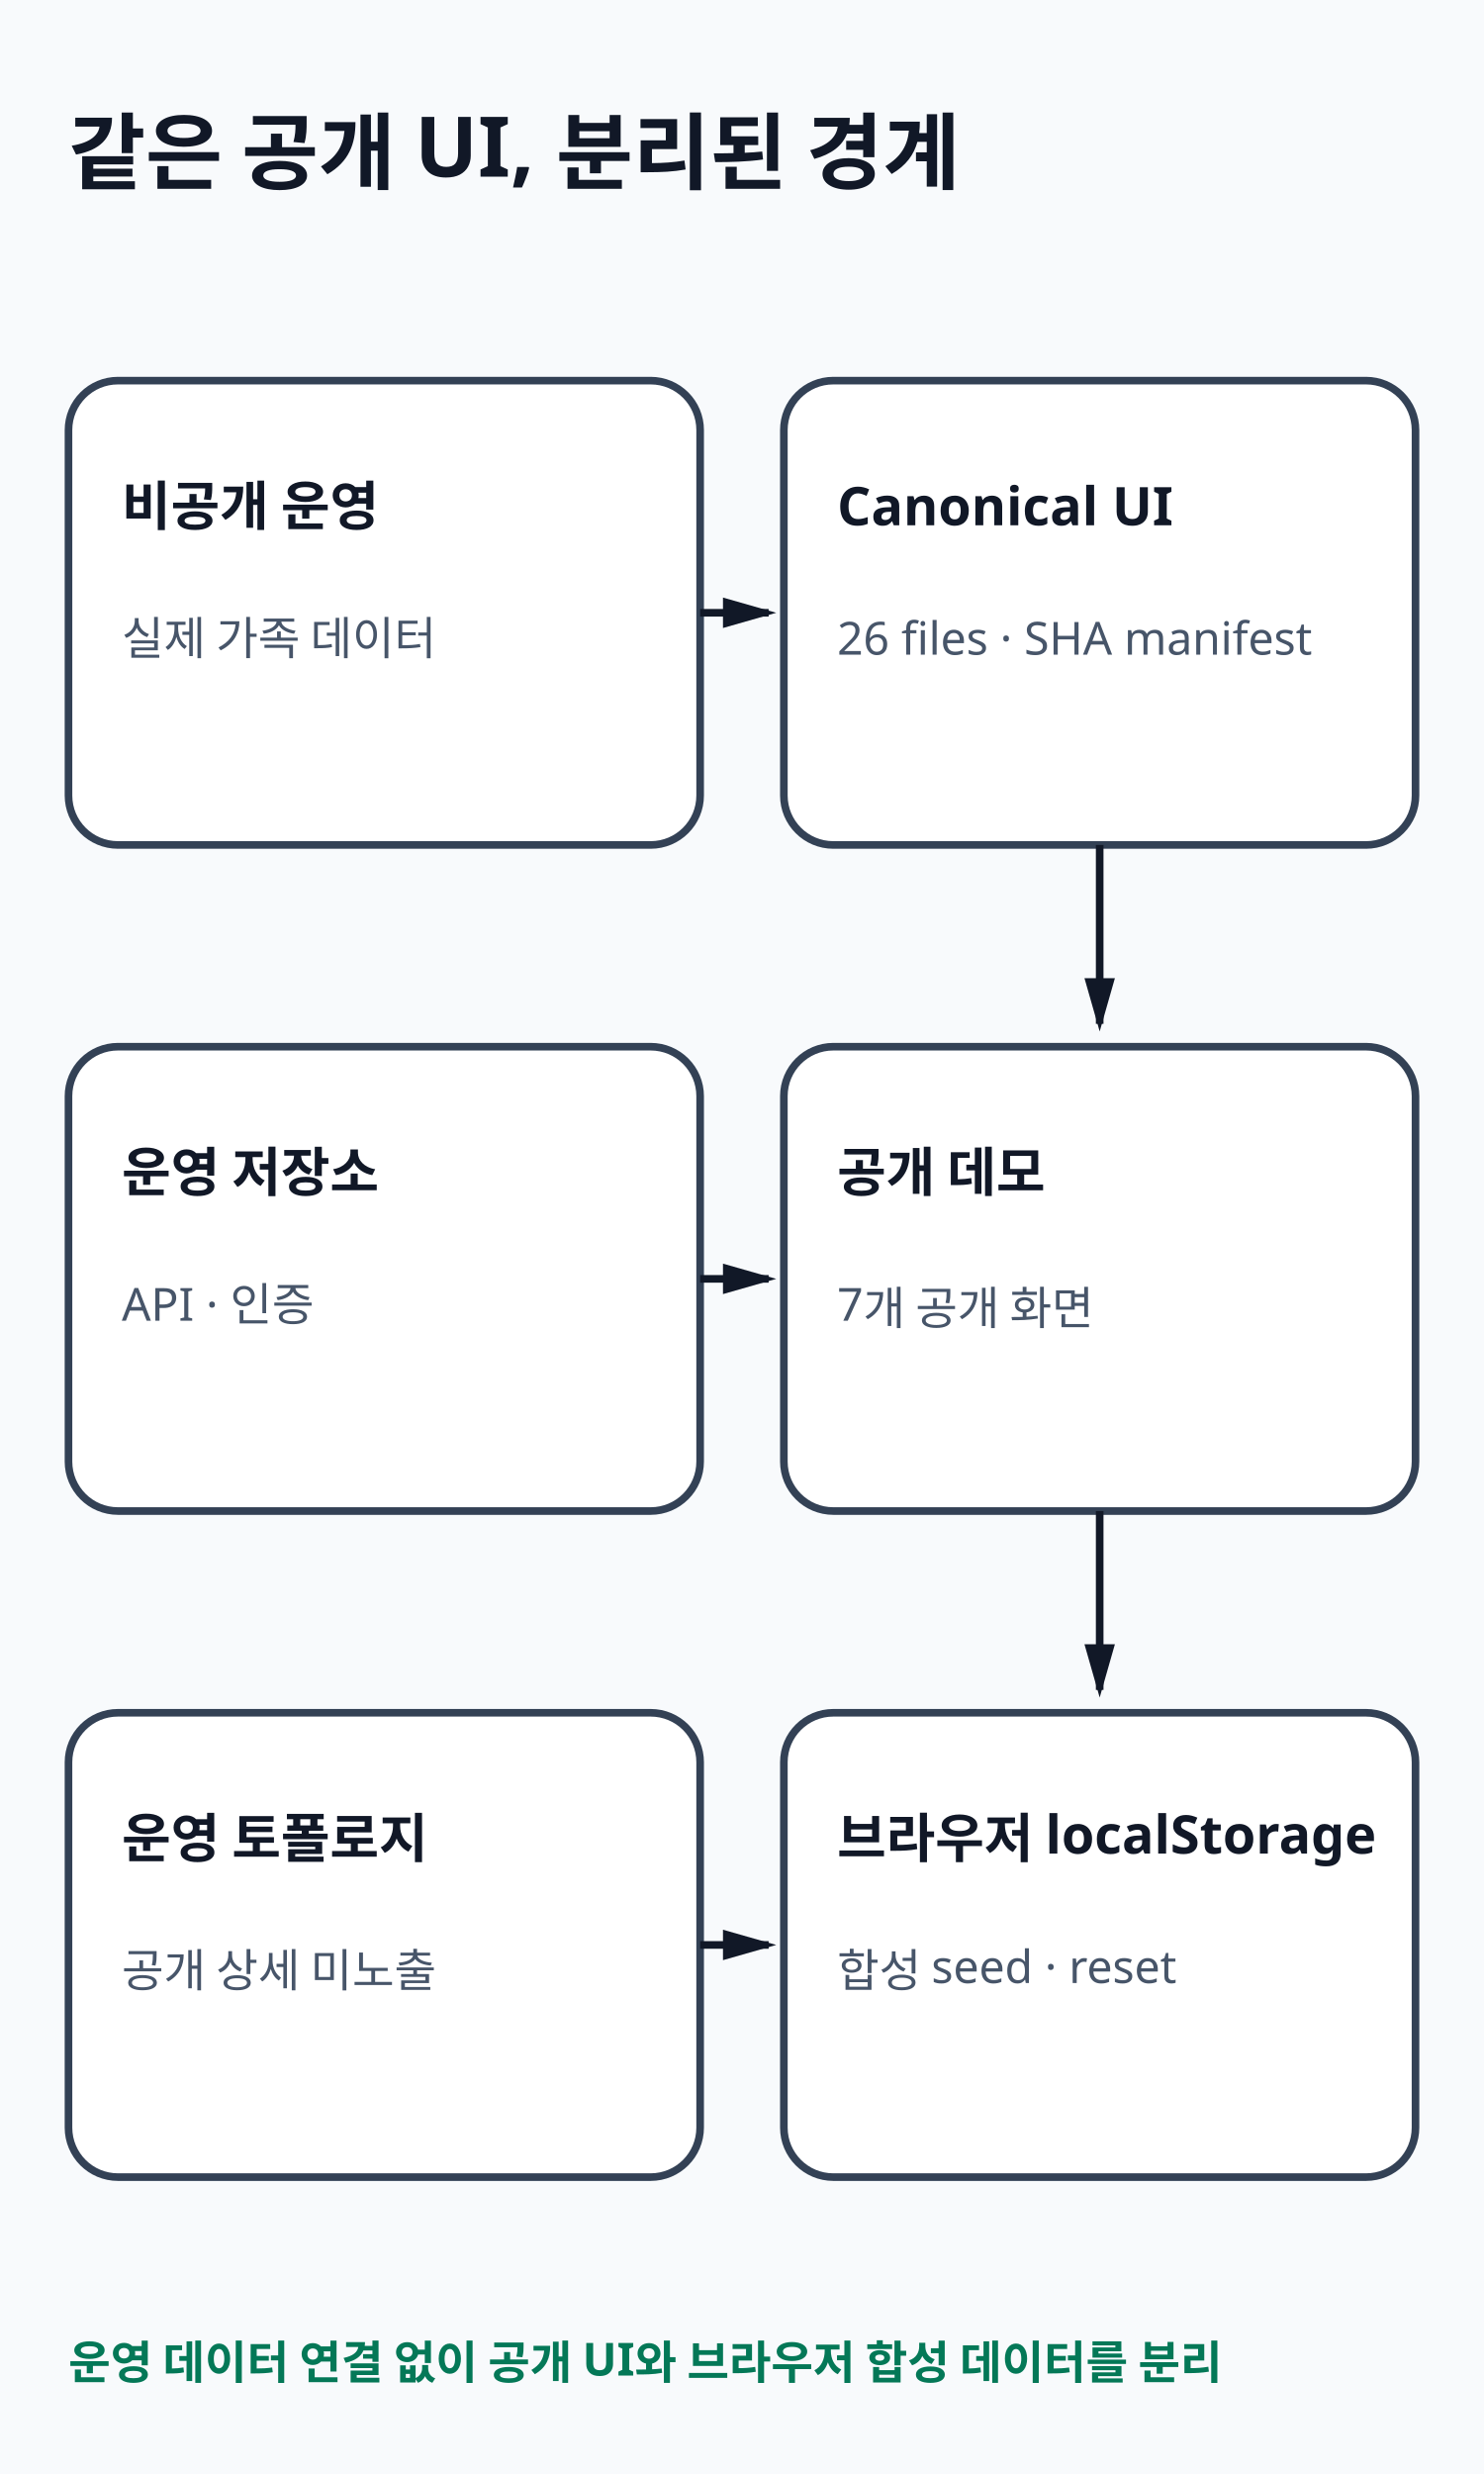
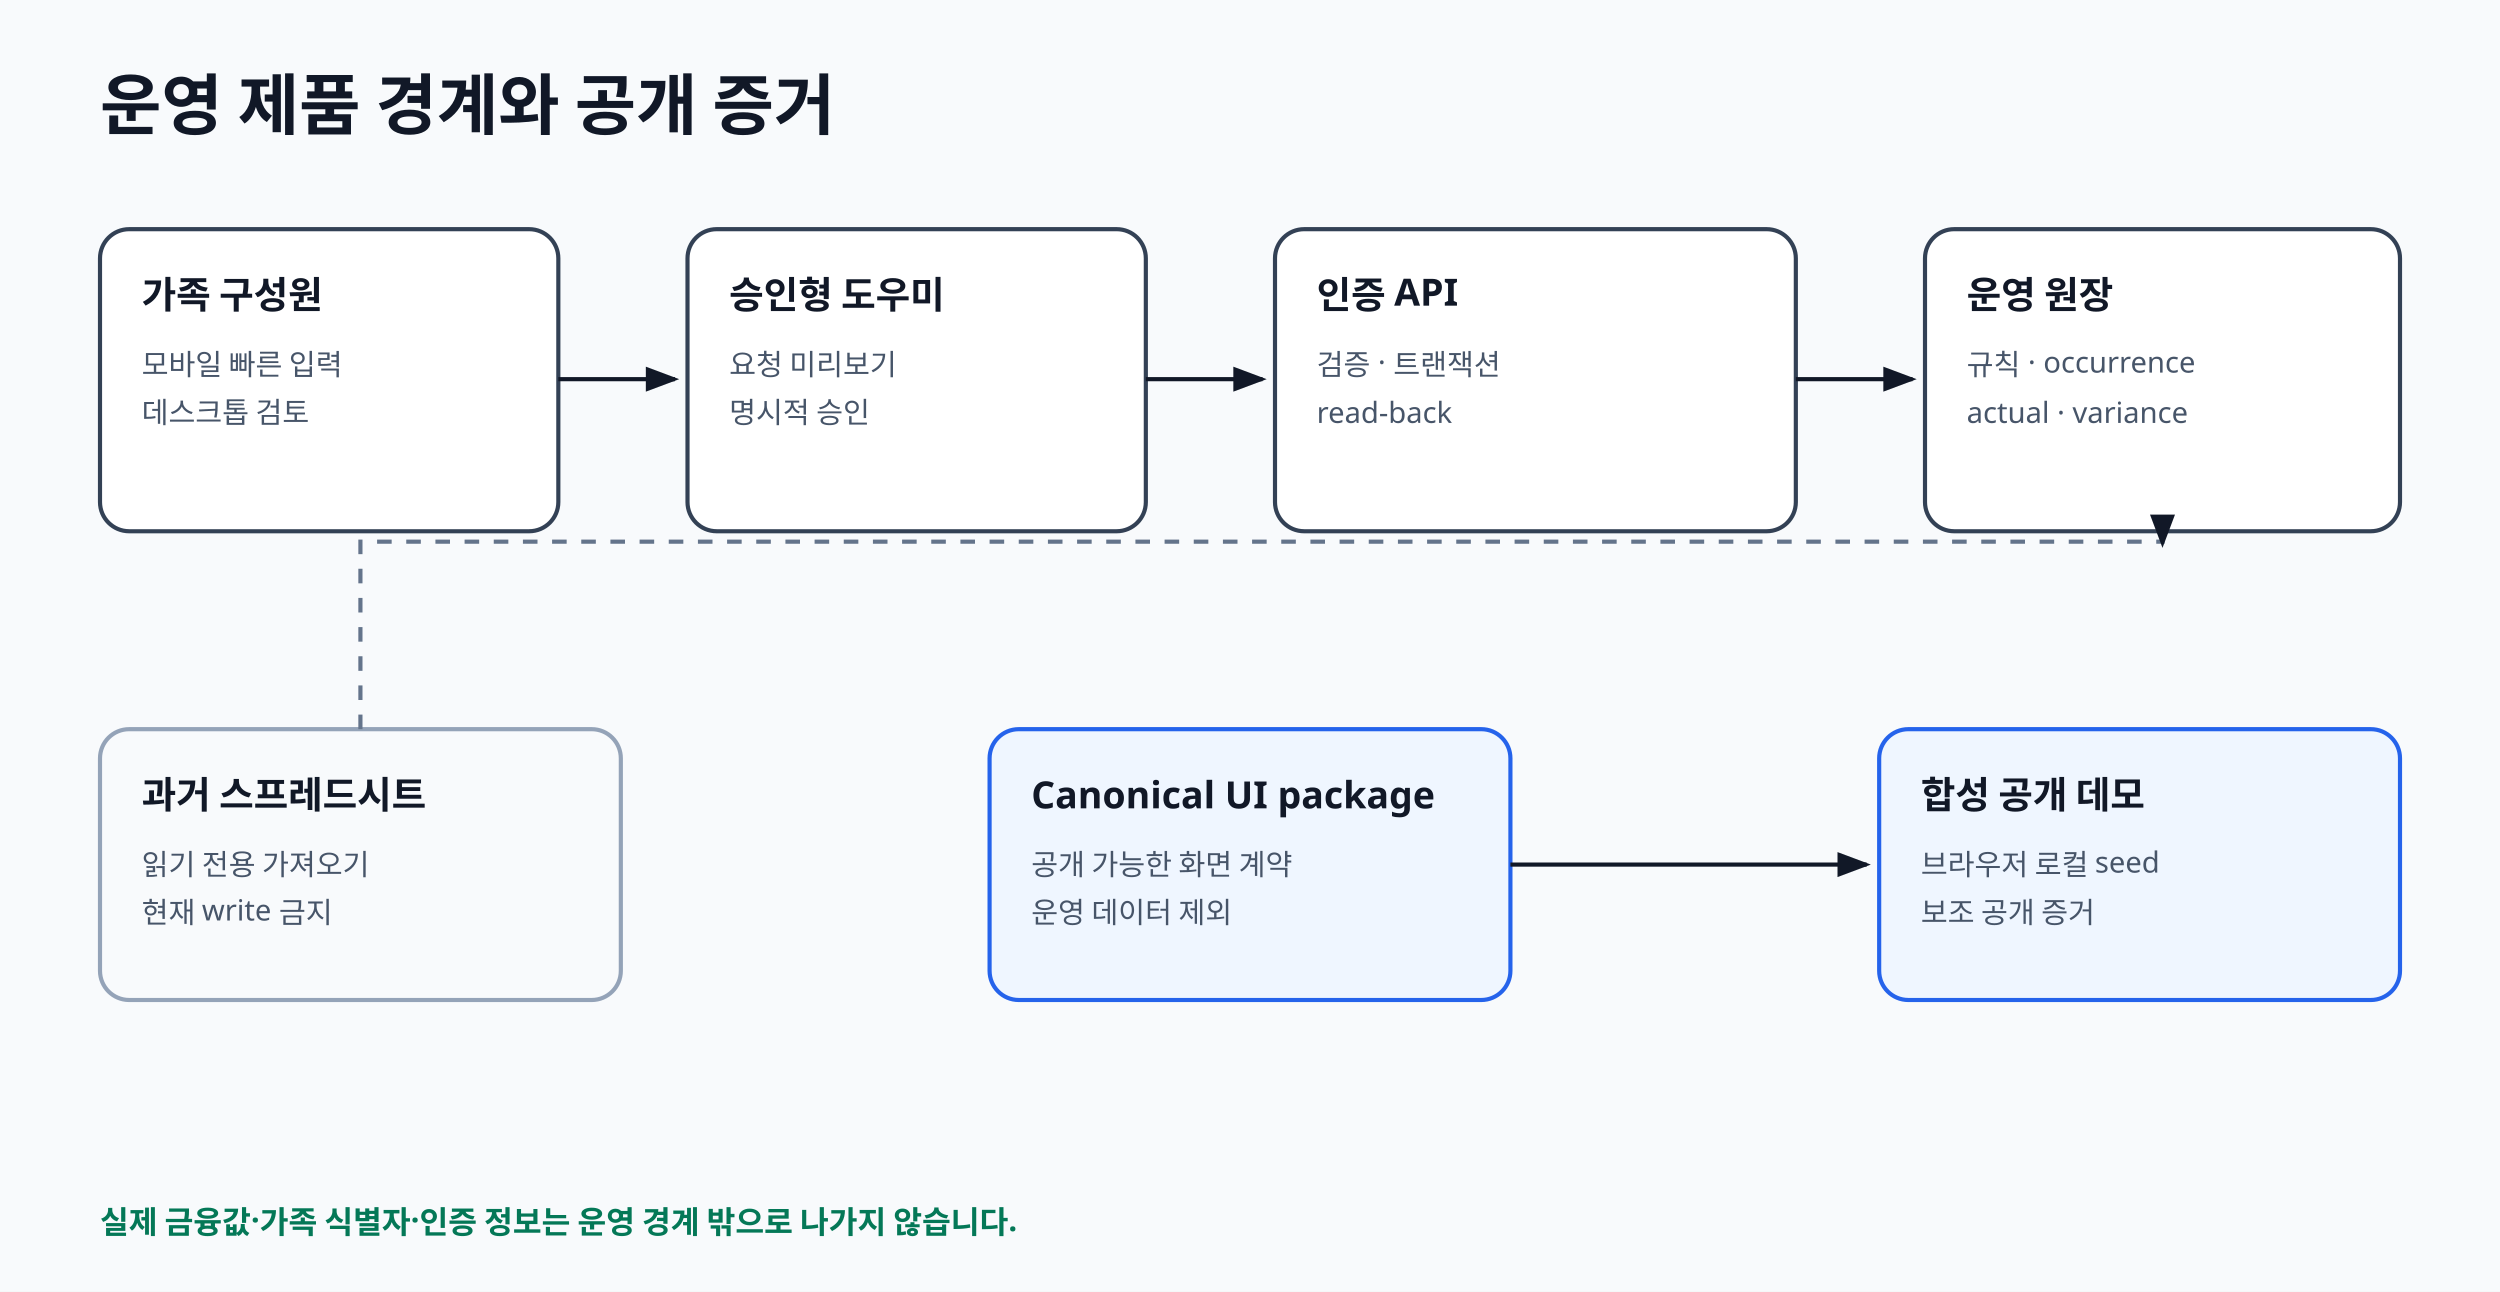
- <svg xmlns="http://www.w3.org/2000/svg" viewBox="0 0 390 650" role="img" aria-labelledby="title desc">
+ <svg xmlns="http://www.w3.org/2000/svg" viewBox="0 0 1200 620" role="img" aria-labelledby="title desc">
  <defs>
-     <style>.t{font:700 22px system-ui,sans-serif;fill:#111827}.h{font:700 14px system-ui,sans-serif;fill:#111827}.b{font:500 12px system-ui,sans-serif;fill:#475569}.box{fill:#fff;stroke:#334155;stroke-width:2}.arrow{stroke:#111827;stroke-width:2;fill:none;marker-end:url(#m)}.note{font:700 12px system-ui,sans-serif;fill:#047857}</style>
-     <marker id="m" markerWidth="7" markerHeight="7" refX="6" refY="2" orient="auto">
-       <path d="M0,0 L0,4 L7,2 z" fill="#111827" />
+     <style>.title{font:700 32px system-ui,sans-serif;fill:#111827}.head{font:700 18px system-ui,sans-serif;fill:#111827}.body{font:500 14px system-ui,sans-serif;fill:#475569}.box{fill:#fff;stroke:#334155;stroke-width:2}.muted{fill:#f8fafc;stroke:#94a3b8;stroke-width:2}.evidence{fill:#eff6ff;stroke:#2563eb;stroke-width:2}.arrow{stroke:#111827;stroke-width:2;fill:none;marker-end:url(#m)}.dash{stroke:#64748b;stroke-width:2;fill:none;stroke-dasharray:7 7;marker-end:url(#m)}.note{font:700 15px system-ui,sans-serif;fill:#047857}</style>
+     <marker id="m" markerWidth="8" markerHeight="8" refX="7" refY="3" orient="auto">
+       <path d="M0,0 L0,6 L8,3 z" fill="#111827" />
    </marker>
  </defs>
-   <rect width="390" height="650" fill="#f8fafc" />
-   <text x="18" y="48" class="t">같은 공개 UI, 분리된 경계</text>
-   <rect x="18" y="100" width="166" height="122" rx="13" class="box" />
-   <text x="32" y="138" class="h">비공개 운영</text>
-   <text x="32" y="172" class="b">실제 가족 데이터</text>
-   <rect x="206" y="100" width="166" height="122" rx="13" class="box" />
-   <text x="220" y="138" class="h">Canonical UI</text>
-   <text x="220" y="172" class="b">26 files · SHA manifest</text>
-   <rect x="18" y="275" width="166" height="122" rx="13" class="box" />
-   <text x="32" y="313" class="h">운영 저장소</text>
-   <text x="32" y="347" class="b">API · 인증</text>
-   <rect x="206" y="275" width="166" height="122" rx="13" class="box" />
-   <text x="220" y="313" class="h">공개 데모</text>
-   <text x="220" y="347" class="b">7개 공개 화면</text>
-   <rect x="18" y="450" width="166" height="122" rx="13" class="box" />
-   <text x="32" y="488" class="h">운영 토폴로지</text>
-   <text x="32" y="522" class="b">공개 상세 미노출</text>
-   <rect x="206" y="450" width="166" height="122" rx="13" class="box" />
-   <text x="220" y="488" class="h">브라우저 localStorage</text>
-   <text x="220" y="522" class="b">합성 seed · reset</text>
-   <path d="M184 161 H202" class="arrow" />
-   <path d="M289 222 V269" class="arrow" />
-   <path d="M184 336 H202" class="arrow" />
-   <path d="M289 397 V444" class="arrow" />
-   <path d="M184 511 H202" class="arrow" />
-   <text x="18" y="625" class="note">운영 데이터 연결 없이 공개 UI와 브라우저 합성 데이터를 분리</text>
+   <rect width="100%" height="100%" fill="#f8fafc" />
+   <text x="48" y="62" class="title">운영 제품 경계와 공개 증거</text>
+   <rect x="48" y="110" width="220" height="145" rx="14" class="box" />
+   <text x="68" y="148" class="head">가족 구성원</text>
+   <text x="68" y="180" class="body">모바일 빠른 입력</text>
+   <text x="68" y="203" class="body">데스크톱 검토</text>
+   <rect x="330" y="110" width="220" height="145" rx="14" class="box" />
+   <text x="350" y="148" class="head">승인형 도우미</text>
+   <text x="350" y="180" class="body">요청 미리보기</text>
+   <text x="350" y="203" class="body">명시적 승인</text>
+   <rect x="612" y="110" width="250" height="145" rx="14" class="box" />
+   <text x="632" y="148" class="head">인증 API</text>
+   <text x="632" y="180" class="body">검증 · 트랜잭션</text>
+   <text x="632" y="203" class="body">read-back</text>
+   <rect x="924" y="110" width="228" height="145" rx="14" class="box" />
+   <text x="944" y="148" class="head">운영 원장</text>
+   <text x="944" y="180" class="body">규칙 · occurrence</text>
+   <text x="944" y="203" class="body">actual · variance</text>
+   <rect x="48" y="350" width="250" height="130" rx="14" class="muted" />
+   <text x="68" y="388" class="head">과거 스프레드시트</text>
+   <text x="68" y="420" class="body">읽기 전용 가져오기</text>
+   <text x="68" y="443" class="body">현재 write 금지</text>
+   <rect x="475" y="350" width="250" height="130" rx="14" class="evidence" />
+   <text x="495" y="388" class="head">Canonical UI package</text>
+   <text x="495" y="420" class="body">공개 가능한 화면 계약</text>
+   <text x="495" y="443" class="body">운영 데이터 제외</text>
+   <rect x="902" y="350" width="250" height="130" rx="14" class="evidence" />
+   <text x="922" y="388" class="head">합성 공개 데모</text>
+   <text x="922" y="420" class="body">브라우저 로컬 seed</text>
+   <text x="922" y="443" class="body">보조 공개 증거</text>
+   <path d="M268 182 H324" class="arrow" />
+   <path d="M550 182 H606" class="arrow" />
+   <path d="M862 182 H918" class="arrow" />
+   <path d="M173 350 V260 H1038 V261" class="dash" />
+   <path d="M725 415 H896" class="arrow" />
+   <text x="48" y="592" class="note">실제 금융값·가족 식별자·인증 정보는 운영 경계 밖으로 나가지 않습니다.</text>
</svg>
